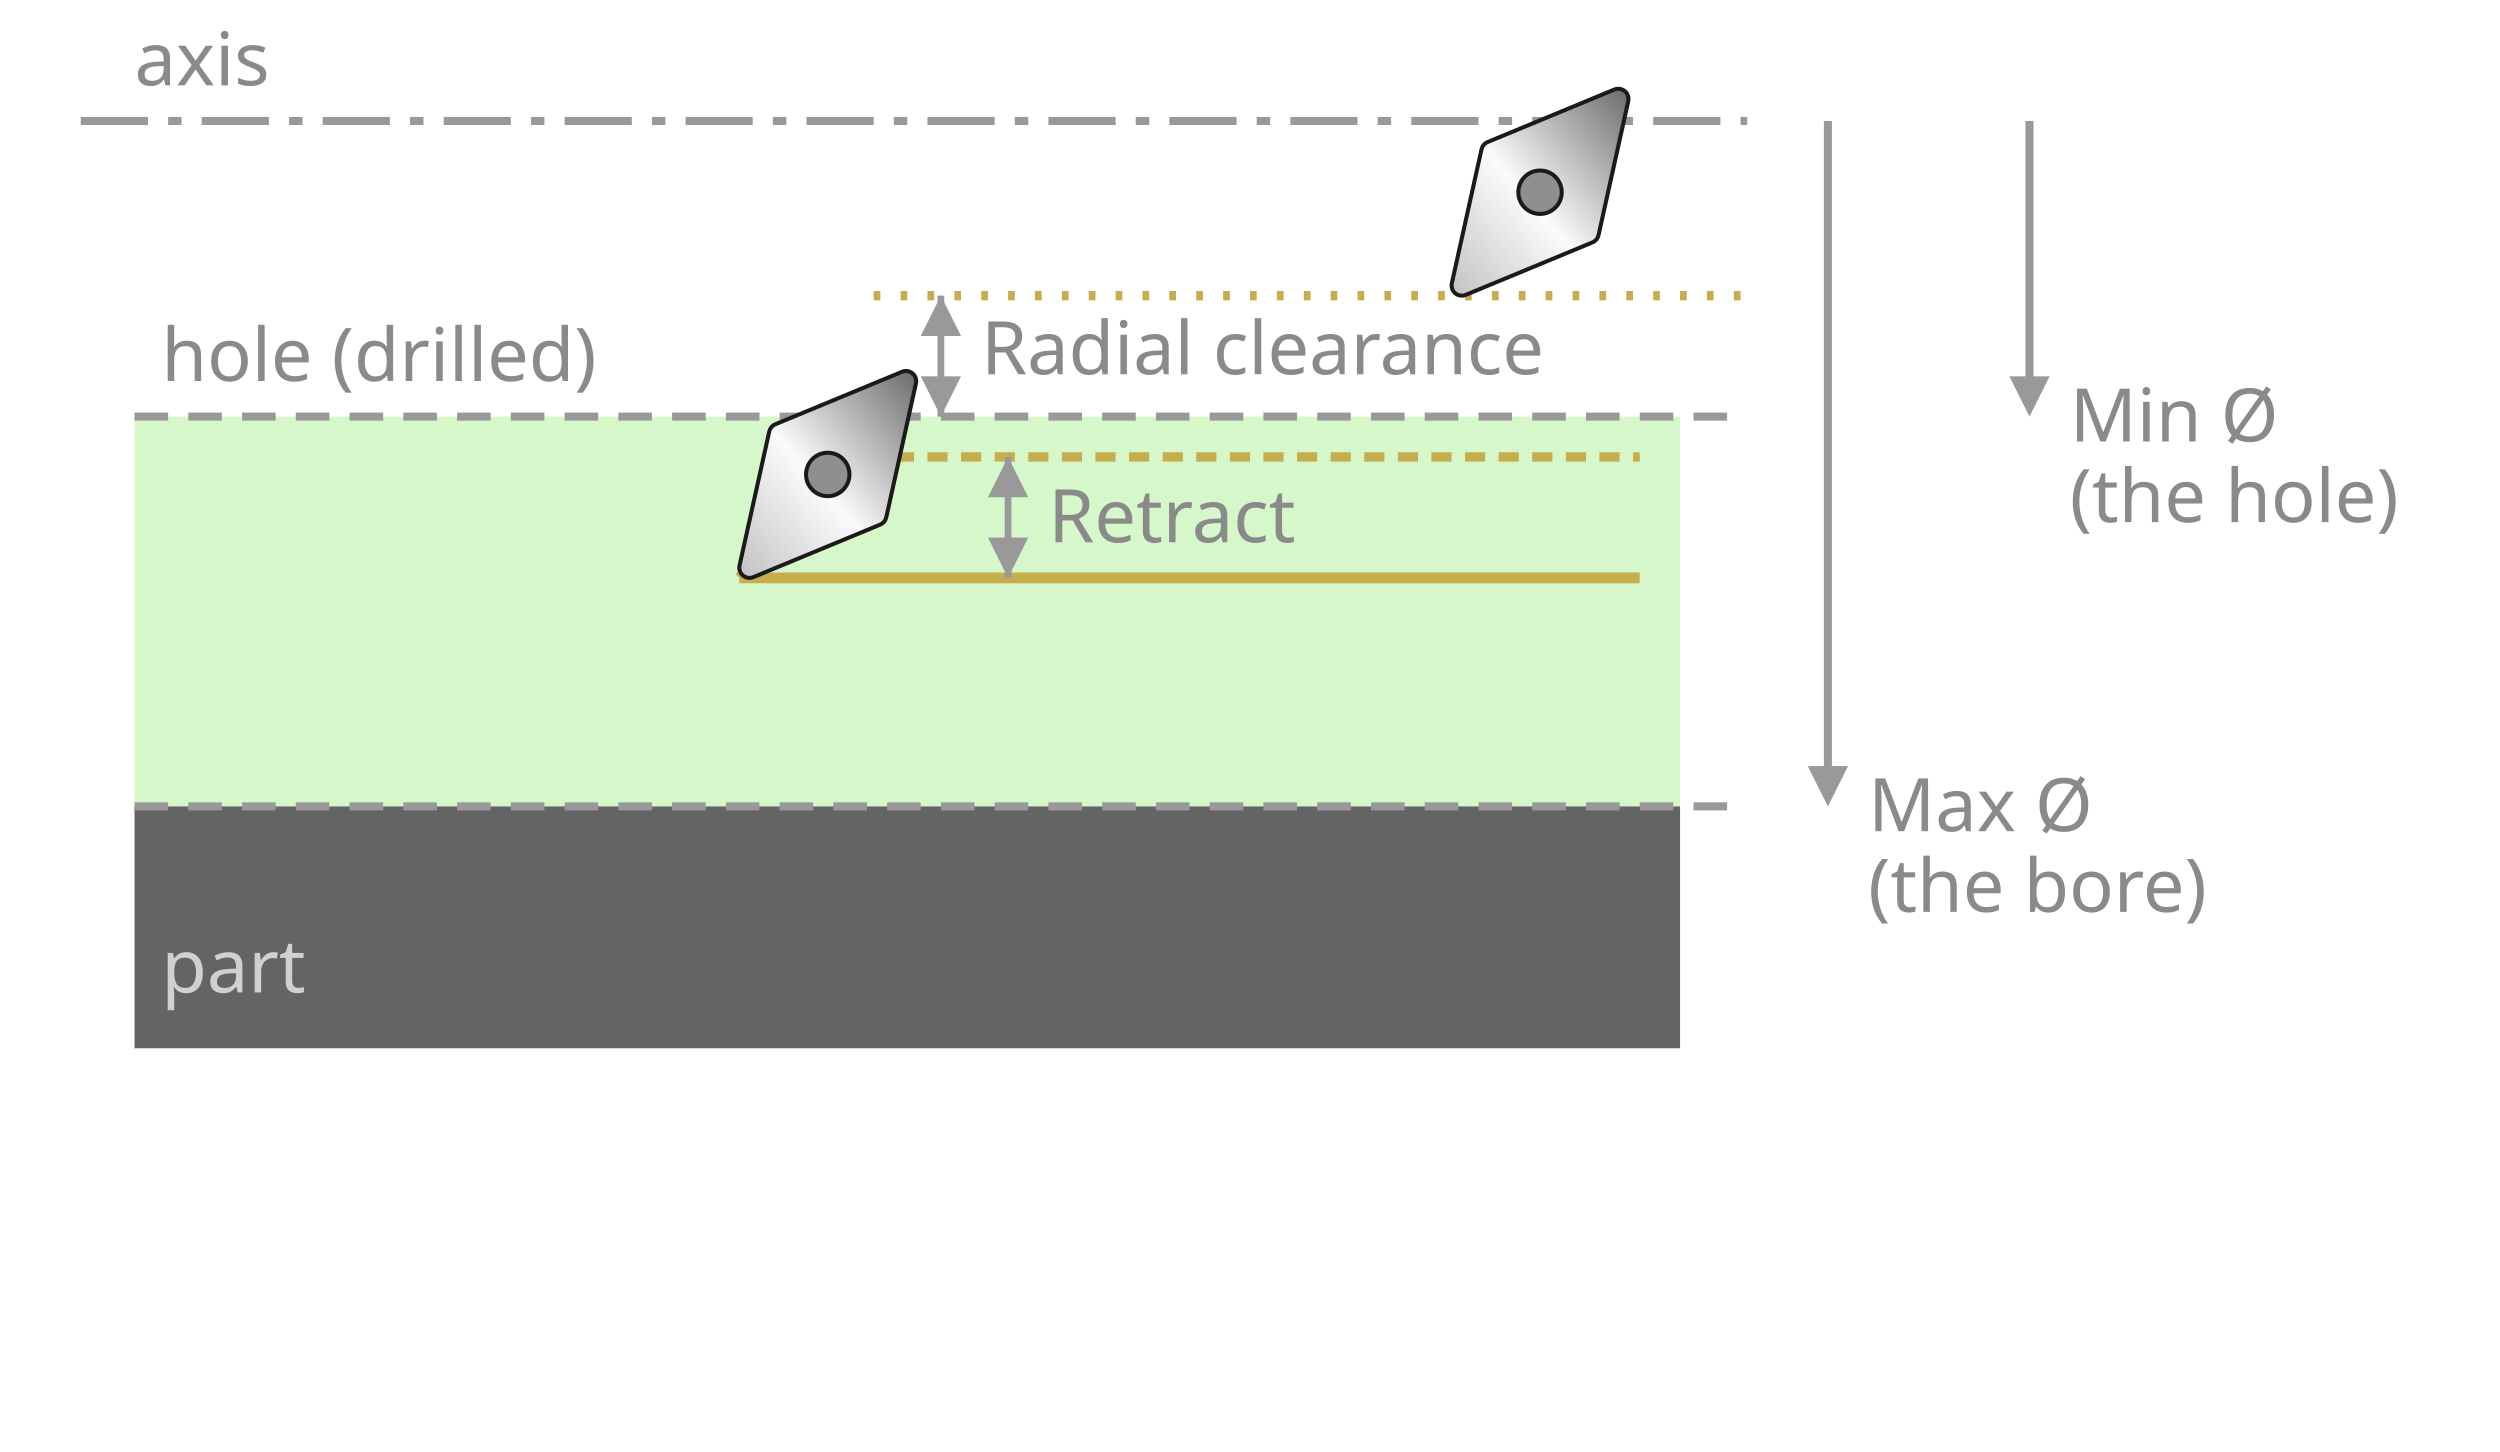
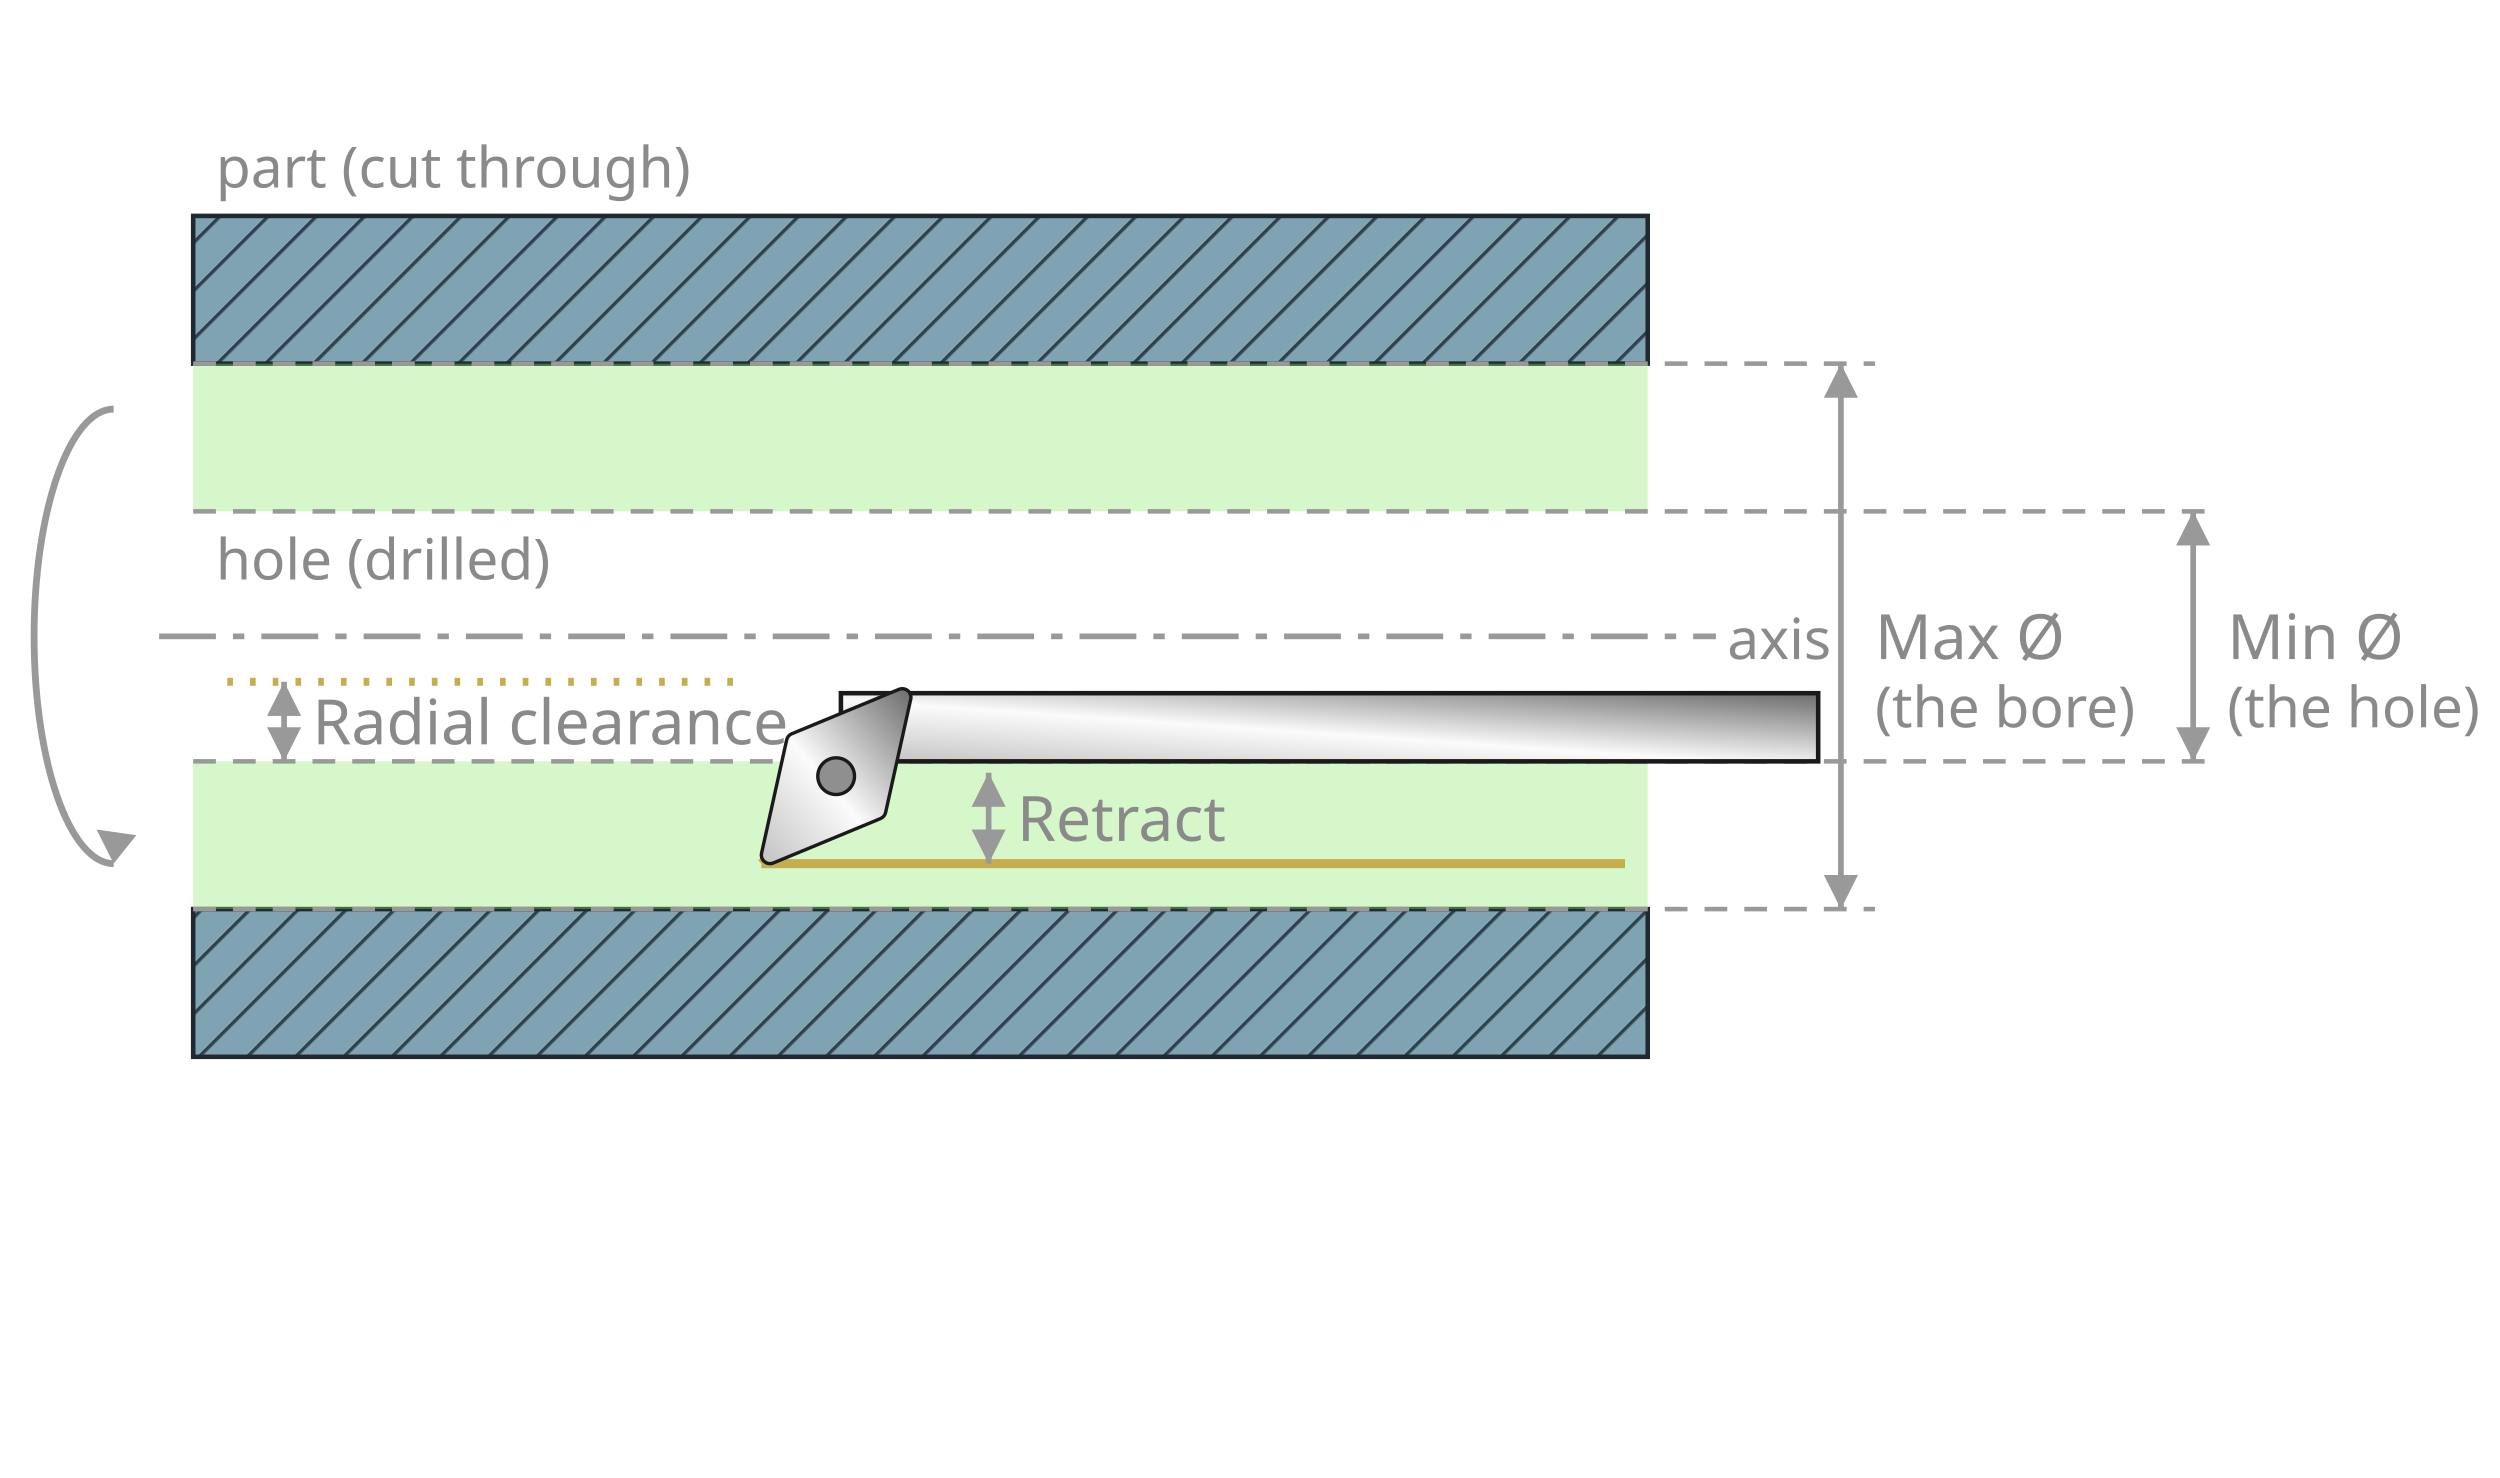
- <svg xmlns="http://www.w3.org/2000/svg" width="484" height="281" viewBox="0 0 372 216">
+ <svg xmlns="http://www.w3.org/2000/svg" width="572" height="338" viewBox="0 0 440 260">
  <defs>
+     <pattern id="hatch" width="6" height="6" patternUnits="userSpaceOnUse" patternTransform="rotate(45)">
+       <rect width="6" height="6" fill="#7fa3b2" />
+       <line x1="0" y1="0" x2="0" y2="6" stroke="#30454f" stroke-width="1.2" />
+     </pattern>
    <linearGradient id="steel" x1="0" y1="1" x2="1" y2="0">
      <stop id="steel-0" offset="0" style="stop-color:#c2c2c2;stop-opacity:1" />
      <stop id="steel-1" offset="0.45" style="stop-color:#fbfbfb;stop-opacity:1" />
      <stop id="steel-2" offset="1" style="stop-color:#6b6b6b;stop-opacity:1" />
    </linearGradient>
+     <linearGradient id="shaft" x1="0" y1="0" x2="0" y2="1">
+       <stop offset="0" stop-color="#3f5a66" />
+       <stop offset="0.28" stop-color="#b9d3de" />
+       <stop offset="0.5" stop-color="#7fa3b2" />
+       <stop offset="1" stop-color="#30454f" />
+     </linearGradient>
  </defs>
-   <g transform="matrix(1,0,0,-1,0,190)">
-     <rect x="20" y="34" width="230" height="36" style="fill:#646464;stroke:none" />
-     <text x="24" y="50" style="font-family:sans-serif;font-size:11px;fill:#d0d0d0;text-anchor:start" transform="matrix(1,0,0,-1,0,92.30)">part</text>
-     <rect x="20" y="70" width="230" height="58" style="fill:#8be869;fill-opacity:0.35;stroke:none" />
-     <path d="M 20,70 L 260,70" style="fill:none;stroke:#999999;stroke-width:1.2;stroke-dasharray:5,3" />
-     <path d="M 20,128 L 260,128" style="fill:none;stroke:#999999;stroke-width:1.2;stroke-dasharray:5,3" />
-     <path d="M 12,172 L 260,172" style="fill:none;stroke:#999999;stroke-width:1.2;stroke-dasharray:10,3,2,3" />
-     <text x="20" y="185" style="font-family:sans-serif;font-size:11px;fill:#8a8a8a;text-anchor:start" transform="matrix(1,0,0,-1,0,362.30)">axis</text>
-     <text x="24" y="141" style="font-family:sans-serif;font-size:11px;fill:#8a8a8a;text-anchor:start" transform="matrix(1,0,0,-1,0,274.30)">hole (drilled)</text>
-     <path d="M 272,172 L 272,73.0" style="fill:none;stroke:#999999;stroke-width:1.2" />
-     <path d="M 272,70 l -3,6 h 6 Z" style="fill:#999999;stroke:none" />
-     <text x="278" y="74" style="font-family:sans-serif;font-size:11px;fill:#8a8a8a;text-anchor:start" transform="matrix(1,0,0,-1,0,140.30)">Max Ø</text>
-     <text x="278" y="62" style="font-family:sans-serif;font-size:11px;fill:#8a8a8a;text-anchor:start" transform="matrix(1,0,0,-1,0,116.30)">(the bore)</text>
-     <path d="M 302,172 L 302,131.0" style="fill:none;stroke:#999999;stroke-width:1.2" />
-     <path d="M 302,128 l -3,6 h 6 Z" style="fill:#999999;stroke:none" />
-     <text x="308" y="132" style="font-family:sans-serif;font-size:11px;fill:#8a8a8a;text-anchor:start" transform="matrix(1,0,0,-1,0,256.30)">Min Ø</text>
-     <text x="308" y="120" style="font-family:sans-serif;font-size:11px;fill:#8a8a8a;text-anchor:start" transform="matrix(1,0,0,-1,0,232.30)">(the hole)</text>
-     <path d="M 244,104 L 110,104" style="fill:none;stroke:#c6ae4f;stroke-width:1.6" />
-     <path d="M 110,104 L 118,112" style="fill:none;stroke:#c6ae4f;stroke-width:1.6" />
-     <path d="M 118,112 L 118,122" style="fill:none;stroke:#c6ae4f;stroke-width:1.4;stroke-dasharray:3,2" />
-     <path d="M 118,122 L 244,122" style="fill:none;stroke:#c6ae4f;stroke-width:1.4;stroke-dasharray:3,2" />
-     <g transform="translate(110,104) scale(0.2,-0.2) translate(-58,-240)">
-       <path d="M 68.51,239.42 L 162.83,200.35 A 7.60 7.60 0 0 0 167.34,194.98 L 189.44,95.30 A 7.60 7.60 0 0 0 179.11,86.63 L 84.79,125.70 A 7.60 7.60 0 0 0 80.28,131.08 L 58.18,230.76 A 7.60 7.60 0 0 0 68.51,239.42 Z" style="fill:url(#steel);stroke:#1a1a1a;stroke-width:3" />
-       <circle cx="123.81" cy="163.03" r="16.15" style="fill:#8f8f8f;stroke:#1a1a1a;stroke-width:3" />
-     </g>
-     <path d="M 150,104 L 150,122" style="fill:none;stroke:#999999;stroke-width:1.0" />
-     <path d="M 150,104 l -3,6 h 6 Z" style="fill:#999999;stroke:none" />
-     <path d="M 150,122 l -3,-6 h 6 Z" style="fill:#999999;stroke:none" />
-     <text x="156" y="117" style="font-family:sans-serif;font-size:11px;fill:#8a8a8a;text-anchor:start" transform="matrix(1,0,0,-1,0,226.30)">Retract</text>
-     <path d="M 130,146 L 260,146" style="fill:none;stroke:#c6ae4f;stroke-width:1.4;stroke-dasharray:1,3" />
-     <g transform="translate(216,146) scale(0.2,-0.2) translate(-58,-240)">
-       <path d="M 68.51,239.42 L 162.83,200.35 A 7.60 7.60 0 0 0 167.34,194.98 L 189.44,95.30 A 7.60 7.60 0 0 0 179.11,86.63 L 84.79,125.70 A 7.60 7.60 0 0 0 80.28,131.08 L 58.18,230.76 A 7.60 7.60 0 0 0 68.51,239.42 Z" style="fill:url(#steel);stroke:#1a1a1a;stroke-width:3" />
-       <circle cx="123.81" cy="163.03" r="16.15" style="fill:#8f8f8f;stroke:#1a1a1a;stroke-width:3" />
-     </g>
-     <path d="M 140,128 L 140,146" style="fill:none;stroke:#999999;stroke-width:1.0" />
-     <path d="M 140,128 l -3,6 h 6 Z" style="fill:#999999;stroke:none" />
-     <path d="M 140,146 l -3,-6 h 6 Z" style="fill:#999999;stroke:none" />
-     <text x="146" y="142" style="font-family:sans-serif;font-size:11px;fill:#8a8a8a;text-anchor:start" transform="matrix(1,0,0,-1,0,276.30)">Radial clearance</text>
+   <path d="M 20,72 A 14.0,40 0 1 0 20,152" style="fill:none;stroke:#999999;stroke-width:1.2" />
+   <path d="M 17,146 l 3,6 l 4,-5 Z" style="fill:#999999;stroke:none" />
+   <rect x="34" y="38" width="256" height="26" style="fill:url(#hatch);stroke:#1e2a30;stroke-width:0.8" />
+   <rect x="34" y="160" width="256" height="26" style="fill:url(#hatch);stroke:#1e2a30;stroke-width:0.8" />
+   <rect x="34" y="64" width="256" height="26" style="fill:#8be869;fill-opacity:0.35;stroke:none" />
+   <rect x="34" y="134" width="256" height="26" style="fill:#8be869;fill-opacity:0.35;stroke:none" />
+   <path d="M 28,112 L 302,112" style="fill:none;stroke:#999999;stroke-width:1.0;stroke-dasharray:10,3,2,3" />
+   <text x="304" y="116" style="font-family:sans-serif;font-size:10px;fill:#8a8a8a;text-anchor:start">axis</text>
+   <text x="38" y="33" style="font-family:sans-serif;font-size:10px;fill:#8a8a8a;text-anchor:start">part (cut through)</text>
+   <text x="38" y="102" style="font-family:sans-serif;font-size:10px;fill:#8a8a8a;text-anchor:start">hole (drilled)</text>
+   <path d="M 34,64 L 330,64" style="fill:none;stroke:#999999;stroke-width:0.8;stroke-dasharray:4,3" />
+   <path d="M 34,160 L 330,160" style="fill:none;stroke:#999999;stroke-width:0.8;stroke-dasharray:4,3" />
+   <path d="M 34,90 L 390,90" style="fill:none;stroke:#999999;stroke-width:0.8;stroke-dasharray:4,3" />
+   <path d="M 34,134 L 390,134" style="fill:none;stroke:#999999;stroke-width:0.8;stroke-dasharray:4,3" />
+   <path d="M 324,64 L 324,160" style="fill:none;stroke:#999999;stroke-width:1.0" />
+   <path d="M 324,64 l -3,6 h 6 Z" style="fill:#999999;stroke:none" />
+   <path d="M 324,160 l -3,-6 h 6 Z" style="fill:#999999;stroke:none" />
+   <text x="330" y="116.0" style="font-family:sans-serif;font-size:11px;fill:#8a8a8a;text-anchor:start">Max Ø</text>
+   <text x="330" y="128.0" style="font-family:sans-serif;font-size:10px;fill:#8a8a8a;text-anchor:start">(the bore)</text>
+   <path d="M 386,90 L 386,134" style="fill:none;stroke:#999999;stroke-width:1.0" />
+   <path d="M 386,90 l -3,6 h 6 Z" style="fill:#999999;stroke:none" />
+   <path d="M 386,134 l -3,-6 h 6 Z" style="fill:#999999;stroke:none" />
+   <text x="392" y="116.0" style="font-family:sans-serif;font-size:11px;fill:#8a8a8a;text-anchor:start">Min Ø</text>
+   <text x="392" y="128.0" style="font-family:sans-serif;font-size:10px;fill:#8a8a8a;text-anchor:start">(the hole)</text>
+   <path d="M 286,152 L 134,152" style="fill:none;stroke:#c6ae4f;stroke-width:1.6" />
+   <path d="M 134,152 L 142,144" style="fill:none;stroke:#c6ae4f;stroke-width:1.6" />
+   <path d="M 142,144 L 142,136" style="fill:none;stroke:#c6ae4f;stroke-width:1.4;stroke-dasharray:3,2" />
+   <rect x="148" y="122" width="172" height="12" style="fill:url(#steel);stroke:#1a1a1a;stroke-width:0.8" />
+   <g transform="translate(134,152) scale(0.2,0.2) translate(-58,-240)">
+     <path d="M 68.51,239.42 L 162.83,200.35 A 7.60 7.60 0 0 0 167.34,194.98 L 189.44,95.30 A 7.60 7.60 0 0 0 179.11,86.63 L 84.79,125.70 A 7.60 7.60 0 0 0 80.28,131.08 L 58.18,230.76 A 7.60 7.60 0 0 0 68.51,239.42 Z" style="fill:url(#steel);stroke:#1a1a1a;stroke-width:3" />
+     <circle cx="123.81" cy="163.03" r="16.15" style="fill:#8f8f8f;stroke:#1a1a1a;stroke-width:3" />
  </g>
+   <path d="M 174,136 L 174,152" style="fill:none;stroke:#999999;stroke-width:1.0" />
+   <path d="M 174,136 l -3,6 h 6 Z" style="fill:#999999;stroke:none" />
+   <path d="M 174,152 l -3,-6 h 6 Z" style="fill:#999999;stroke:none" />
+   <text x="179" y="148.0" style="font-family:sans-serif;font-size:11px;fill:#8a8a8a;text-anchor:start">Retract</text>
+   <path d="M 40,120 L 130,120" style="fill:none;stroke:#c6ae4f;stroke-width:1.4;stroke-dasharray:1,3" />
+   <path d="M 50,120 L 50,134" style="fill:none;stroke:#999999;stroke-width:1.0" />
+   <path d="M 50,120 l -3,6 h 6 Z" style="fill:#999999;stroke:none" />
+   <path d="M 50,134 l -3,-6 h 6 Z" style="fill:#999999;stroke:none" />
+   <text x="55" y="131.0" style="font-family:sans-serif;font-size:11px;fill:#8a8a8a;text-anchor:start">Radial clearance</text>
</svg>
